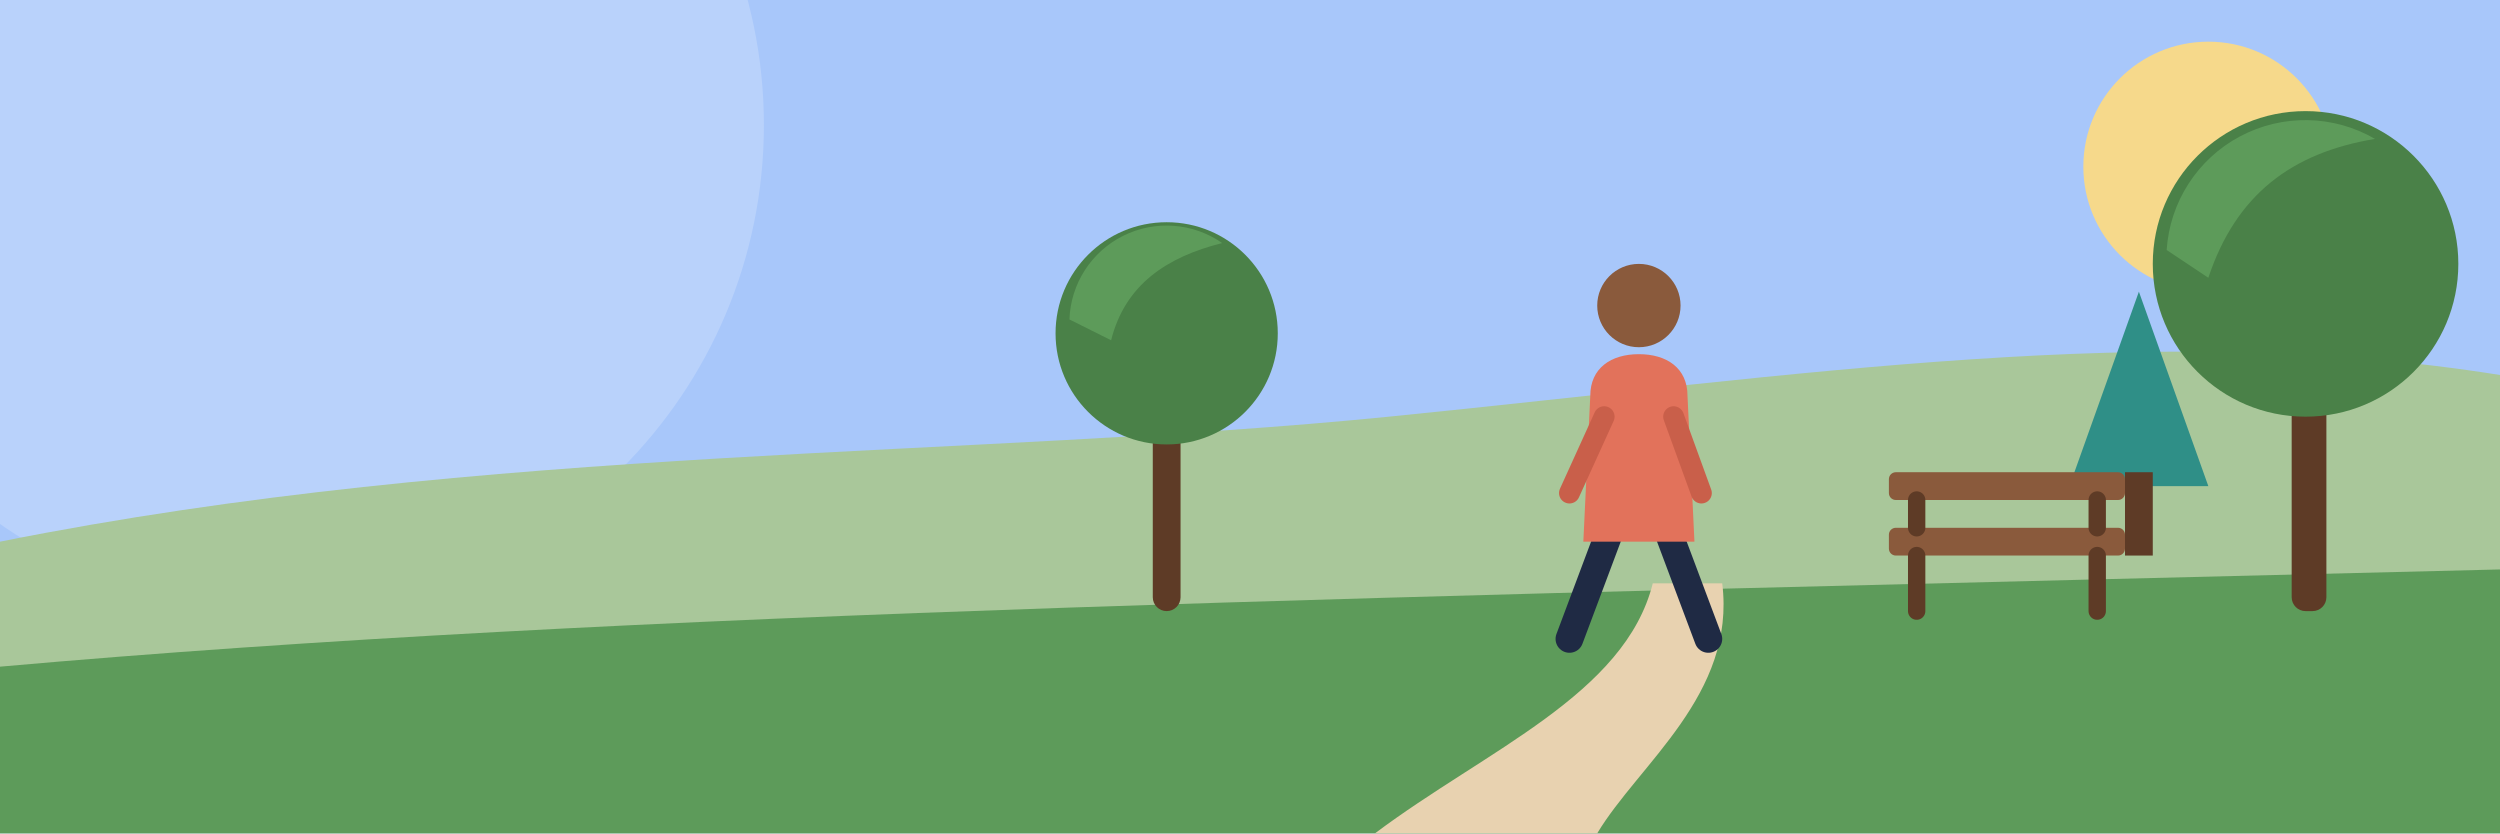
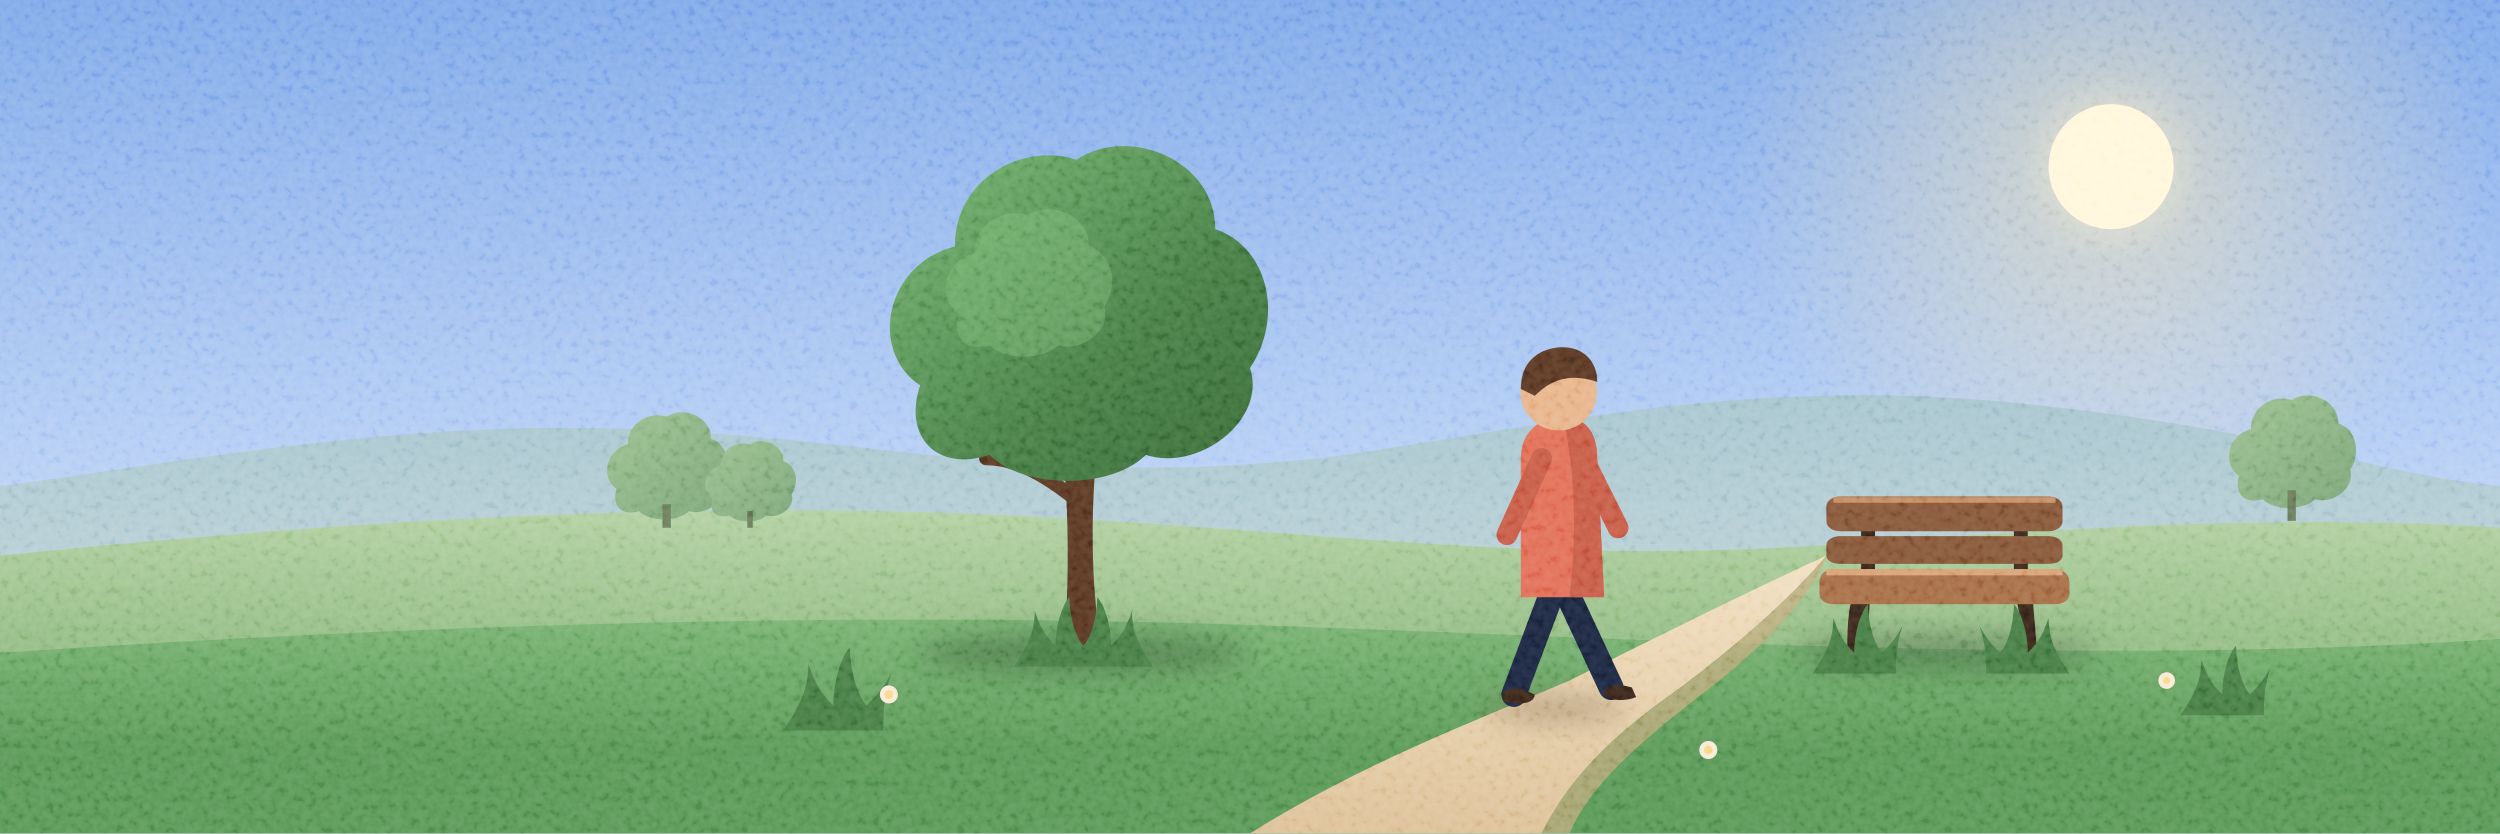
- <svg xmlns="http://www.w3.org/2000/svg" viewBox="0 0 360 120" width="360" height="120" preserveAspectRatio="xMidYMid slice">
-   <rect width="360" height="120" fill="#a8c7fa" />
-   <circle cx="40" cy="18" r="70" fill="#b9d2fb" />
-   <circle cx="318" cy="24" r="18" fill="#f6d98b" />
-   <path d="M0 78c70-14 140-12 200-18s110-14 160-6v66H0z" fill="#a9c79a" />
-   <path d="M0 96c90-8 200-10 360-14v38H0z" fill="#5d9b5a" />
-   <path d="M198 120c16-12 36-20 40-36h10c2 16-12 26-18 36z" fill="#e8d2b0" />
-   <rect x="166" y="56" width="4" height="32" rx="2" fill="#5e3b26" />
-   <circle cx="168" cy="48" r="16" fill="#4a8148" />
-   <path d="M154 46a14 14 0 0 1 22-11c-8 2-14 6-16 14z" fill="#5d9b5a" />
-   <rect x="330" y="50" width="5" height="38" rx="2" fill="#5e3b26" />
-   <circle cx="332" cy="38" r="22" fill="#4a8148" />
-   <path d="M312 36a20 20 0 0 1 30-16c-12 2-20 8-24 20z" fill="#5d9b5a" />
-   <path d="M298 70l10-28 10 28z" fill="#2f8f87" />
-   <rect x="306" y="68" width="4" height="12" fill="#5e3b26" />
-   <rect x="272" y="76" width="34" height="4" rx="1" fill="#8a5a3c" />
-   <rect x="272" y="68" width="34" height="4" rx="1" fill="#8a5a3c" />
-   <path d="M276 80v8M302 80v8M276 72v4M302 72v4" stroke="#5e3b26" stroke-width="2.5" stroke-linecap="round" />
-   <path d="M232 76l-6 16M240 76l6 16" stroke="#1f2a44" stroke-width="4" stroke-linecap="round" />
-   <path d="M229 57c0-4 3-6 7-6s7 2 7 6l1 21h-16z" fill="#e2725b" />
-   <path d="M231 60l-5 11M241 60l4 11" stroke="#c95f4a" stroke-width="3" stroke-linecap="round" />
-   <circle cx="236" cy="44" r="6" fill="#8a5a3c" />
+ <svg xmlns="http://www.w3.org/2000/svg" viewBox="0 0 360 120" width="360" height="120" preserveAspectRatio="xMidYMid slice" data-solid="71">
+   <rect width="360" height="120" fill="#9ebfec" />
+   <defs>
+     <linearGradient id="sky" x1="0" y1="0" x2="0" y2="1">
+       <stop offset="0" stop-color="#83abe9" />
+       <stop offset=".75" stop-color="#cadcf8" />
+     </linearGradient>
+     <radialGradient id="sun">
+       <stop offset="0" stop-color="#fff4d6" stop-opacity=".9" />
+       <stop offset=".25" stop-color="#fbe7b0" stop-opacity=".45" />
+       <stop offset="1" stop-color="#fbe7b0" stop-opacity="0" />
+     </radialGradient>
+     <linearGradient id="far" x1="0" y1="0" x2="0" y2="1">
+       <stop offset="0" stop-color="#a9c6cf" />
+       <stop offset=".4" stop-color="#b9d0d6" />
+     </linearGradient>
+     <linearGradient id="mid" x1="0" y1="0" x2="0" y2="1">
+       <stop offset="0" stop-color="#b3d1a3" />
+       <stop offset=".4" stop-color="#97be88" />
+     </linearGradient>
+     <linearGradient id="near" x1="0" y1="0" x2="0" y2="1">
+       <stop offset="0" stop-color="#7bb374" />
+       <stop offset=".6" stop-color="#5d9b5a" />
+     </linearGradient>
+     <linearGradient id="path" x1="0" y1="0" x2="0" y2="1">
+       <stop offset="0" stop-color="#f1e0c2" />
+       <stop offset="1" stop-color="#ddc29a" />
+     </linearGradient>
+     <linearGradient id="crown" x1="0" y1="0" x2="1" y2="1">
+       <stop offset="0" stop-color="#78b874" />
+       <stop offset=".6" stop-color="#4a8148" />
+       <stop offset="1" stop-color="#3a6b38" />
+     </linearGradient>
+     <linearGradient id="farCrown" x1="0" y1="0" x2="1" y2="1">
+       <stop offset="0" stop-color="#9dc192" />
+       <stop offset="1" stop-color="#7ea67a" />
+     </linearGradient>
+     <filter id="soft" x="-30%" y="-150%" width="160%" height="400%">
+       <feGaussianBlur stdDeviation="2" />
+     </filter>
+     <filter id="grain" x="0" y="0" width="100%" height="100%">
+       <feTurbulence type="fractalNoise" baseFrequency=".9" numOctaves="2" seed="7" stitchTiles="stitch" />
+       <feColorMatrix values="2.2 0 0 0 -.6  2.2 0 0 0 -.6  2.2 0 0 0 -.6  0 0 0 0 1" />
+     </filter>
+     <path id="crownP" d="M-18 6C-24 2-22-8-14-10C-14-18-6-22 0-20C6-24 16-20 16-12C22-10 24-2 20 4C22 10 14 16 8 14C4 18-6 18-10 14C-16 16-20 12-18 6Z" />
+     <path id="tuft" d="M-6 1C-4-2-3-4-3-7C-2-4-1-3 0-2C0-5 1-8 2-9C2-6 3-3 4-2C5-3 6-4 7-6C6-3 6-1 6 1Z" />
+   </defs>
+   <g id="sky">
+     <rect width="360" height="120" fill="url(#sky)" />
+     <circle cx="304" cy="24" r="54" fill="url(#sun)" />
+     <circle cx="304" cy="24" r="9" fill="#fff6dc" />
+   </g>
+   <g id="far">
+     <path d="M0 70C30 66 60 60 96 62S150 70 190 66C220 62 250 54 290 58S340 68 360 70V120H0Z" fill="url(#far)" />
+   </g>
+   <g id="mid">
+     <path d="M0 80C40 76 90 72 140 74S220 82 270 78C300 76 330 74 360 76V120H0Z" fill="url(#mid)" />
+     <g fill="url(#farCrown)">
+       <use href="#crownP" transform="translate(96 68) scale(.4)" />
+       <use href="#crownP" transform="translate(108 70) scale(.3)" />
+       <use href="#crownP" transform="translate(330 66) scale(.42)" />
+     </g>
+     <path d="M95.4 72.6H96.6V76H95.4ZM107.6 73.6H108.4V76H107.6ZM329.4 70.6H330.6V75H329.4Z" fill="#6d7f5c" />
+   </g>
+   <g id="near">
+     <path d="M0 94C60 90 120 88 180 90S300 96 360 92V120H0Z" fill="url(#near)" />
+     <path d="M180 120C196 110 212 104 226 98C238 92 250 86 263 80C258 86 250 93 242 99C232 106 226 112 222 120Z" fill="url(#path)" />
+     <path d="M222 120C226 112 232 106 242 99C250 93 258 86 263 80C261 86 253 94 245 100C236 107 229 113 226 120Z" fill="#c9ab80" opacity=".7" />
+     <ellipse cx="156" cy="94" rx="24" ry="3" fill="#1f3a1f" opacity=".35" filter="url(#soft)" />
+     <path d="M153 95C154 86 154 74 153 64L156 60L158 64C157 74 157 86 159 95Z" fill="#5e3b26" />
+     <path d="M155 72C150 68 146 66 142 66M157 68C160 64 164 62 168 62" fill="none" stroke="#5e3b26" stroke-width="2" stroke-linecap="round" />
+     <use href="#crownP" transform="translate(155 48) scale(1.25)" fill="url(#crown)" />
+     <use href="#crownP" transform="translate(148 42) scale(.55)" fill="#8cc785" opacity=".35" />
+     <use href="#tuft" transform="translate(152 95)" fill="#4a8148" />
+     <use href="#tuft" transform="translate(160 95) scale(-1 1)" fill="#4a8148" />
+     <ellipse cx="280" cy="94" rx="22" ry="2.6" fill="#1f3a1f" opacity=".35" filter="url(#soft)" />
+     <path d="M266 95C266 91 266 88 267 85H269.5C269 88 269 91 269.5 95ZM291 95C291 91 291 88 290 85H292.5C293 88 293 91 293.5 95ZM268 85V72H270V85ZM290 85V72H292V85Z" fill="#3d2a1e" />
+     <path d="M262 84C262 82.5 263 82 264 82H296C297 82 298 82.5 298 84V85.5C298 86.5 297 87 296 87H264C263 87 262 86.5 262 85.5Z" fill="#a8714a" />
+     <path d="M263 82.4H297" stroke="#d9a479" stroke-width=".9" />
+     <path d="M263 73C263 72 264 71.5 265 71.5H295C296 71.5 297 72 297 73V75C297 76 296 76.5 295 76.5H265C264 76.5 263 76 263 75ZM263 78.5C263 77.7 264 77.2 265 77.2H295C296 77.2 297 77.7 297 78.5V80C297 80.8 296 81.2 295 81.2H265C264 81.2 263 80.8 263 80Z" fill="#8a5a3c" />
+     <path d="M264 72H296" stroke="#c98f63" stroke-width=".8" />
+     <use href="#tuft" transform="translate(267 96)" fill="#4a8148" />
+     <use href="#tuft" transform="translate(292 96) scale(-1 1)" fill="#4a8148" />
+     <g transform="translate(8 0)">
+       <ellipse cx="216" cy="102" rx="10" ry="1.8" fill="#6b5236" opacity=".4" filter="url(#soft)" />
+       <path d="M216 84L210 100M217 84L224 99" fill="none" stroke="#1f2a44" stroke-width="3.6" stroke-linecap="round" />
+       <path d="M208.5 101C208 99.5 209 99 211 99.2L213 100C213 101.3 211 101.6 208.5 101ZM223 100C223 98.5 225 98.4 227 99L227.6 100.4C226 101 224 101 223 100Z" fill="#3d2a1e" />
+       <path d="M211 66C211 62 214 60 217 60S222 62 222 66L223 86H211Z" fill="#e2725b" />
+       <path d="M217 60C220 60 222 62 222 66L223 86H218C219 78 219 68 217 60Z" fill="#c95f4a" />
+       <path d="M214 66L209 77M220 66L225 76" fill="none" stroke="#c95f4a" stroke-width="3" stroke-linecap="round" />
+       <path d="M216.5 51A5.5 5.5 0 1 1 216.4 51Z" fill="#e8b68e" />
+       <path d="M211 56C211 51 215 50 217 50C220 50 222 52 222 55C219 54 216 54 213 57Z" fill="#5e3b26" />
+     </g>
+     <use href="#tuft" transform="translate(120 104) scale(1.2)" fill="#4a8148" />
+     <use href="#tuft" transform="translate(320 102)" fill="#4a8148" />
+     <g fill="#f7ead7">
+       <circle cx="128" cy="100" r="1.3" />
+       <circle cx="246" cy="108" r="1.3" />
+       <circle cx="312" cy="98" r="1.2" />
+     </g>
+     <g fill="#f6d98b">
+       <circle cx="128" cy="100" r=".6" />
+       <circle cx="246" cy="108" r=".6" />
+       <circle cx="312" cy="98" r=".5" />
+     </g>
+   </g>
+   <rect id="grain" width="360" height="120" filter="url(#grain)" opacity=".2" style="mix-blend-mode:soft-light" />
</svg>
